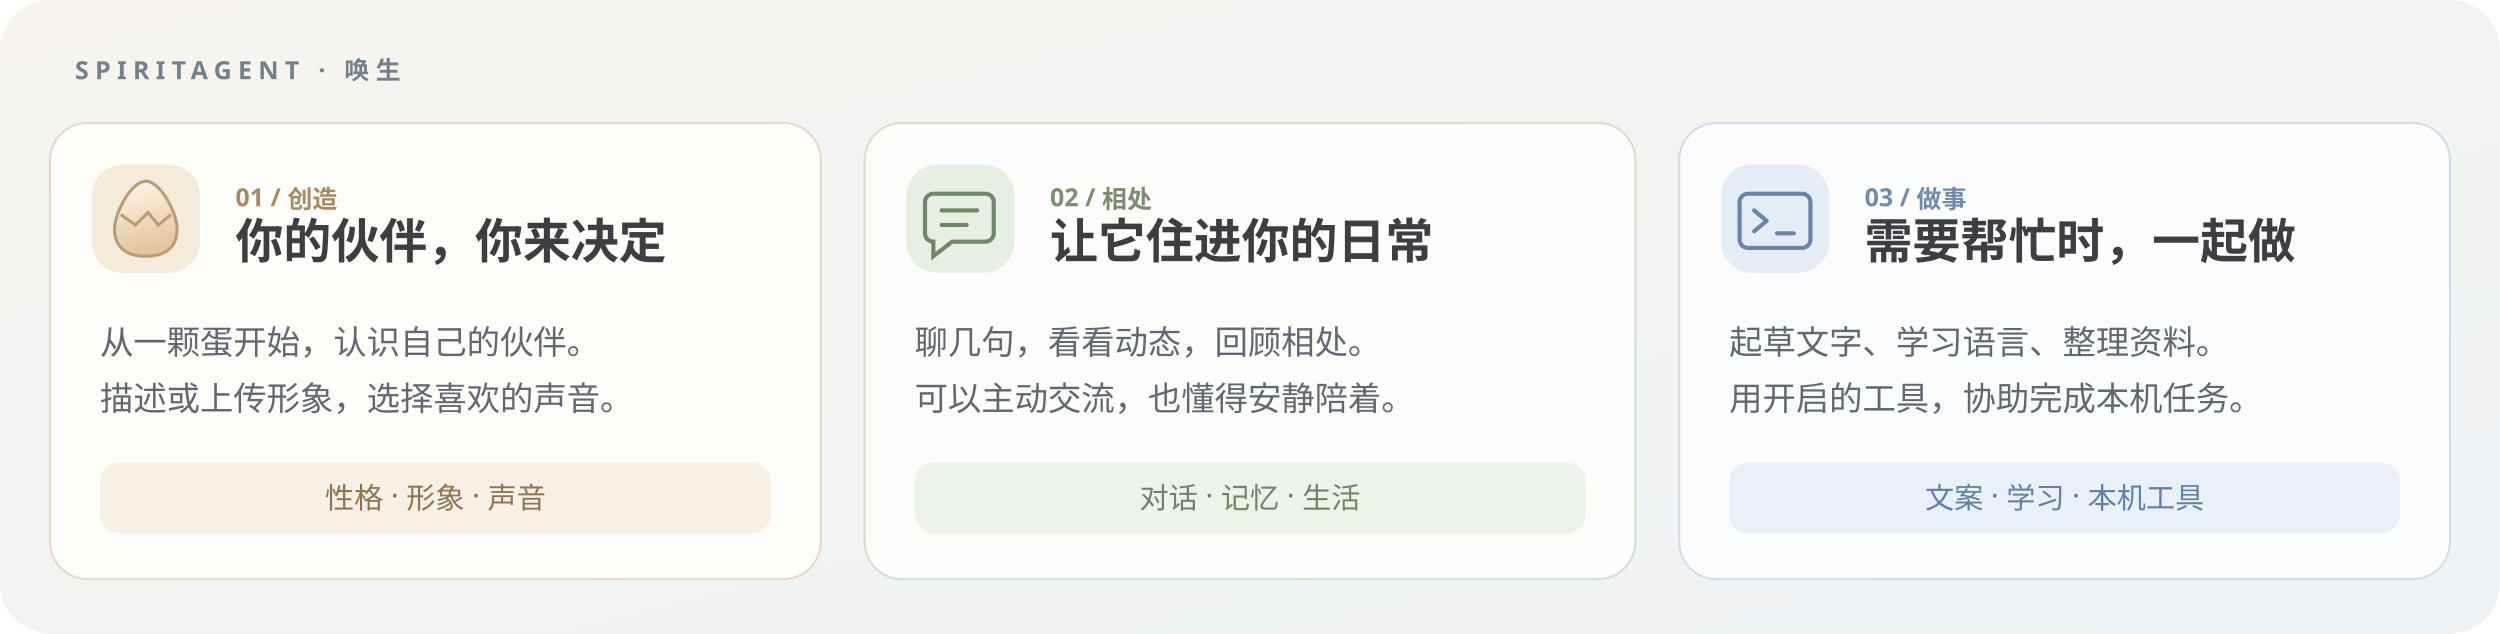
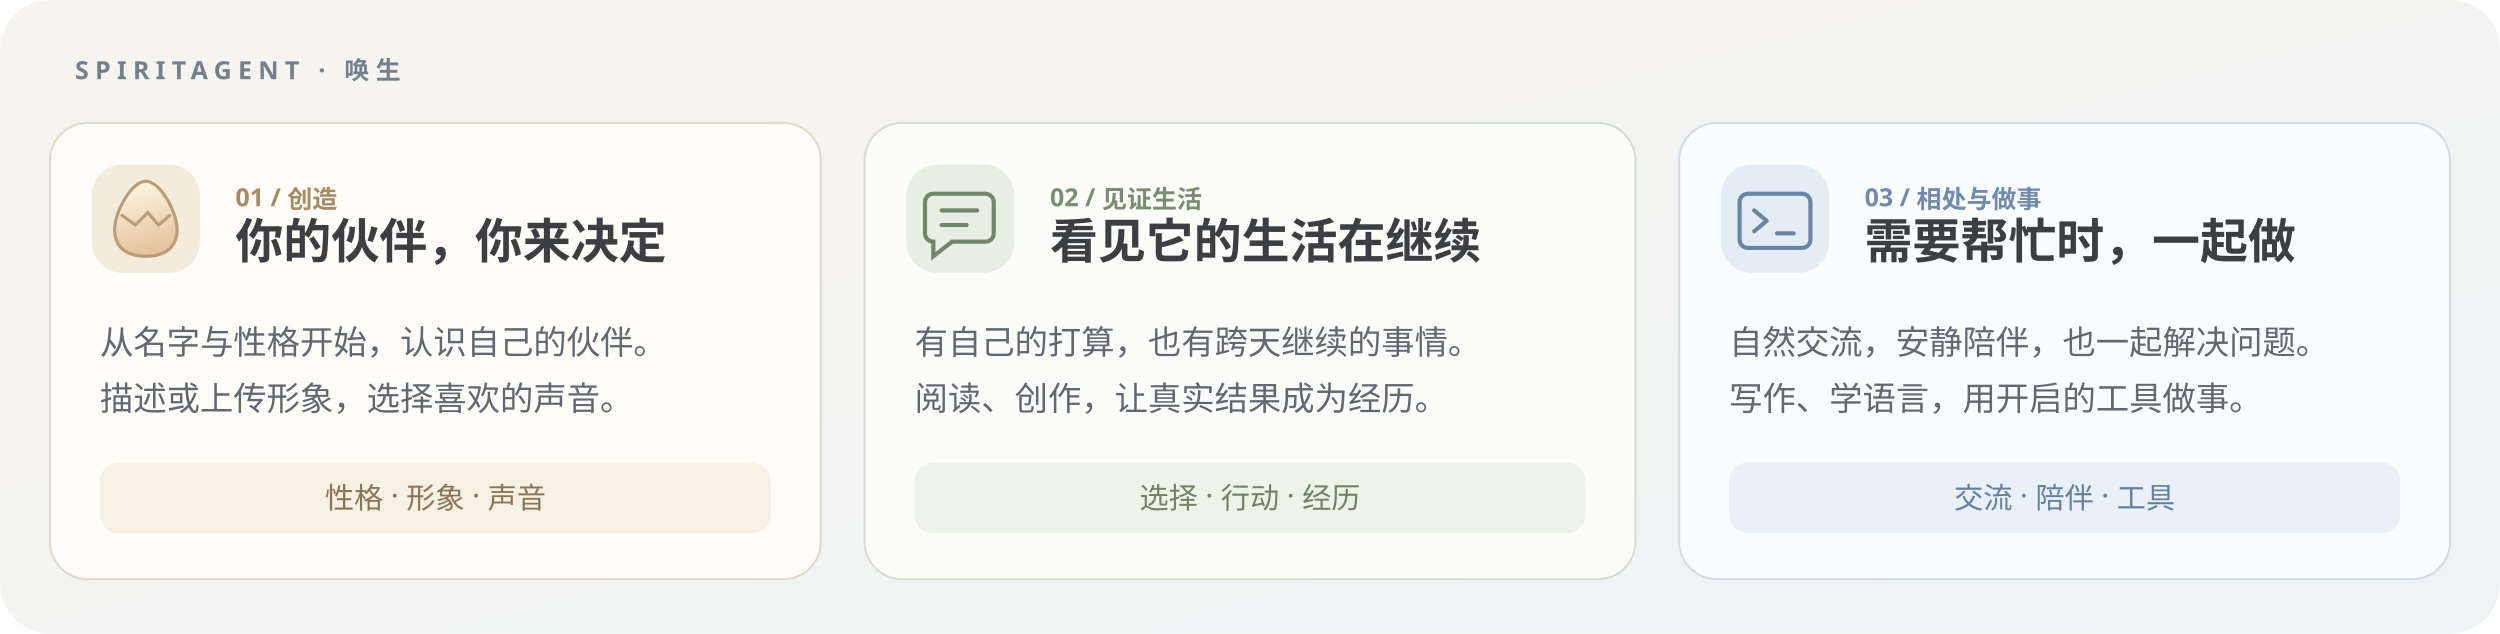
<svg xmlns="http://www.w3.org/2000/svg" width="1200" height="304" viewBox="0 0 1200 304" role="img" aria-labelledby="title desc">
  <defs>
    <linearGradient id="paper" x2="1" y2="1">
      <stop stop-color="#f7f4ef" />
      <stop offset="1" stop-color="#eef2f5" />
    </linearGradient>
    <linearGradient id="egg" x2="0.2" y2="1">
      <stop stop-color="#fff9e9" />
      <stop offset="1" stop-color="#e6c49d" />
    </linearGradient>
  </defs>
  <rect width="1200" height="304" rx="24" fill="url(#paper)" />
  <g font-family="'Segoe UI','Microsoft YaHei','PingFang SC',sans-serif">
    <text x="36" y="38" font-size="12" font-weight="600" letter-spacing="3" fill="#75808d">SPIRITAGENT · 唤生</text>
    <g transform="translate(24 59)">
      <rect width="370" height="219" rx="18" fill="#fffdf9" stroke="#e3d9c9" />
      <rect x="20" y="20" width="52" height="52" rx="15" fill="#f5ebdb" />
      <path d="M46 28C39 28 31 43 31 51C31 60 37 64 46 64C55 64 61 60 61 51C61 43 53 28 46 28Z" fill="url(#egg)" stroke="#b99d78" stroke-width="1.5" />
      <path d="m34 44 7 5 6-6 5 6 6-5" fill="none" stroke="#b99d78" stroke-width="1.5" />
      <text x="89" y="40" font-size="12" font-weight="600" fill="#a78b64">01 / 创造</text>
      <text x="89" y="65" font-size="23" font-weight="600" fill="#3c3e42">你的伙伴，你来决定</text>
-       <text x="24" y="111" font-size="16" fill="#616871">从一颗蛋开始，认识自己的伙伴。</text>
+       <text x="24" y="111" font-size="16" fill="#616871">从名字与性格开始，认识自己的伙伴。</text>
      <text x="24" y="138" font-size="16" fill="#616871">描述或上传形象，选择喜欢的声音。</text>
      <rect x="24" y="163" width="322" height="34" rx="9" fill="#f7f0e5" />
      <text x="185" y="185" text-anchor="middle" font-size="14" fill="#8b7556">性格 · 形象 · 声音</text>
    </g>
    <g transform="translate(415 59)">
      <rect width="370" height="219" rx="18" fill="#fcfdfb" stroke="#d4dfd1" />
      <rect x="20" y="20" width="52" height="52" rx="15" fill="#e7efe3" />
      <path d="M33 34h25a4 4 0 0 1 4 4v15a4 4 0 0 1-4 4H42l-9 7v-7a4 4 0 0 1-4-4V38a4 4 0 0 1 4-4Z" fill="none" stroke="#71866b" stroke-width="2" />
      <path d="M37 42h17M37 49h12" stroke="#71866b" stroke-width="2" stroke-linecap="round" />
-       <text x="89" y="40" font-size="12" font-weight="600" fill="#7a8d70">02 / 相处</text>
-       <text x="89" y="65" font-size="23" font-weight="600" fill="#3c3e42">让它住进你的日常</text>
-       <text x="24" y="111" font-size="16" fill="#616871">聊几句，看看动态，回顾相处。</text>
-       <text x="24" y="138" font-size="16" fill="#616871">可以主动交流，也懂得安静陪着。</text>
+       <text x="89" y="40" font-size="12" font-weight="600" fill="#7a8d70">02 / 见证生活</text>
+       <text x="89" y="65" font-size="23" font-weight="600" fill="#3c3e42">看见它的生活在继续</text>
+       <text x="24" y="111" font-size="16" fill="#616871">有自己的打算，也有跨天继续的事情。</text>
+       <text x="24" y="138" font-size="16" fill="#616871">阅读、创作，让真实结果成为经历。</text>
      <rect x="24" y="163" width="322" height="34" rx="9" fill="#edf3e9" />
-       <text x="185" y="185" text-anchor="middle" font-size="14" fill="#708365">对话 · 记忆 · 生活</text>
+       <text x="185" y="185" text-anchor="middle" font-size="14" fill="#708365">选择 · 行动 · 经历</text>
    </g>
    <g transform="translate(806 59)">
      <rect width="370" height="219" rx="18" fill="#fafcfe" stroke="#d2dce8" />
      <rect x="20" y="20" width="52" height="52" rx="15" fill="#e4ecf6" />
      <rect x="29" y="34" width="34" height="26" rx="4" fill="none" stroke="#6b84a6" stroke-width="2" />
      <path d="m36 42 6 5-6 5M47 53h8" fill="none" stroke="#6b84a6" stroke-width="2" stroke-linecap="round" stroke-linejoin="round" />
-       <text x="89" y="40" font-size="12" font-weight="600" fill="#728bad">03 / 做事</text>
+       <text x="89" y="40" font-size="12" font-weight="600" fill="#728bad">03 / 相处与做事</text>
      <text x="89" y="65" font-size="23" font-weight="600" fill="#3c3e42">需要帮忙时，一起做</text>
-       <text x="24" y="111" font-size="16" fill="#616871">起草文字、学习语言、整理资料。</text>
-       <text x="24" y="138" font-size="16" fill="#616871">用开启的工具，协助完成本机任务。</text>
+       <text x="24" y="111" font-size="16" fill="#616871">自然交流，安静陪伴，也一起解决问题。</text>
+       <text x="24" y="138" font-size="16" fill="#616871">写作、学语言，用开启的工具做事。</text>
      <rect x="24" y="163" width="322" height="34" rx="9" fill="#eaf0f7" />
-       <text x="185" y="185" text-anchor="middle" font-size="14" fill="#647fa1">文案 · 学习 · 本机工具</text>
+       <text x="185" y="185" text-anchor="middle" font-size="14" fill="#647fa1">交流 · 陪伴 · 工具</text>
    </g>
  </g>
</svg>
